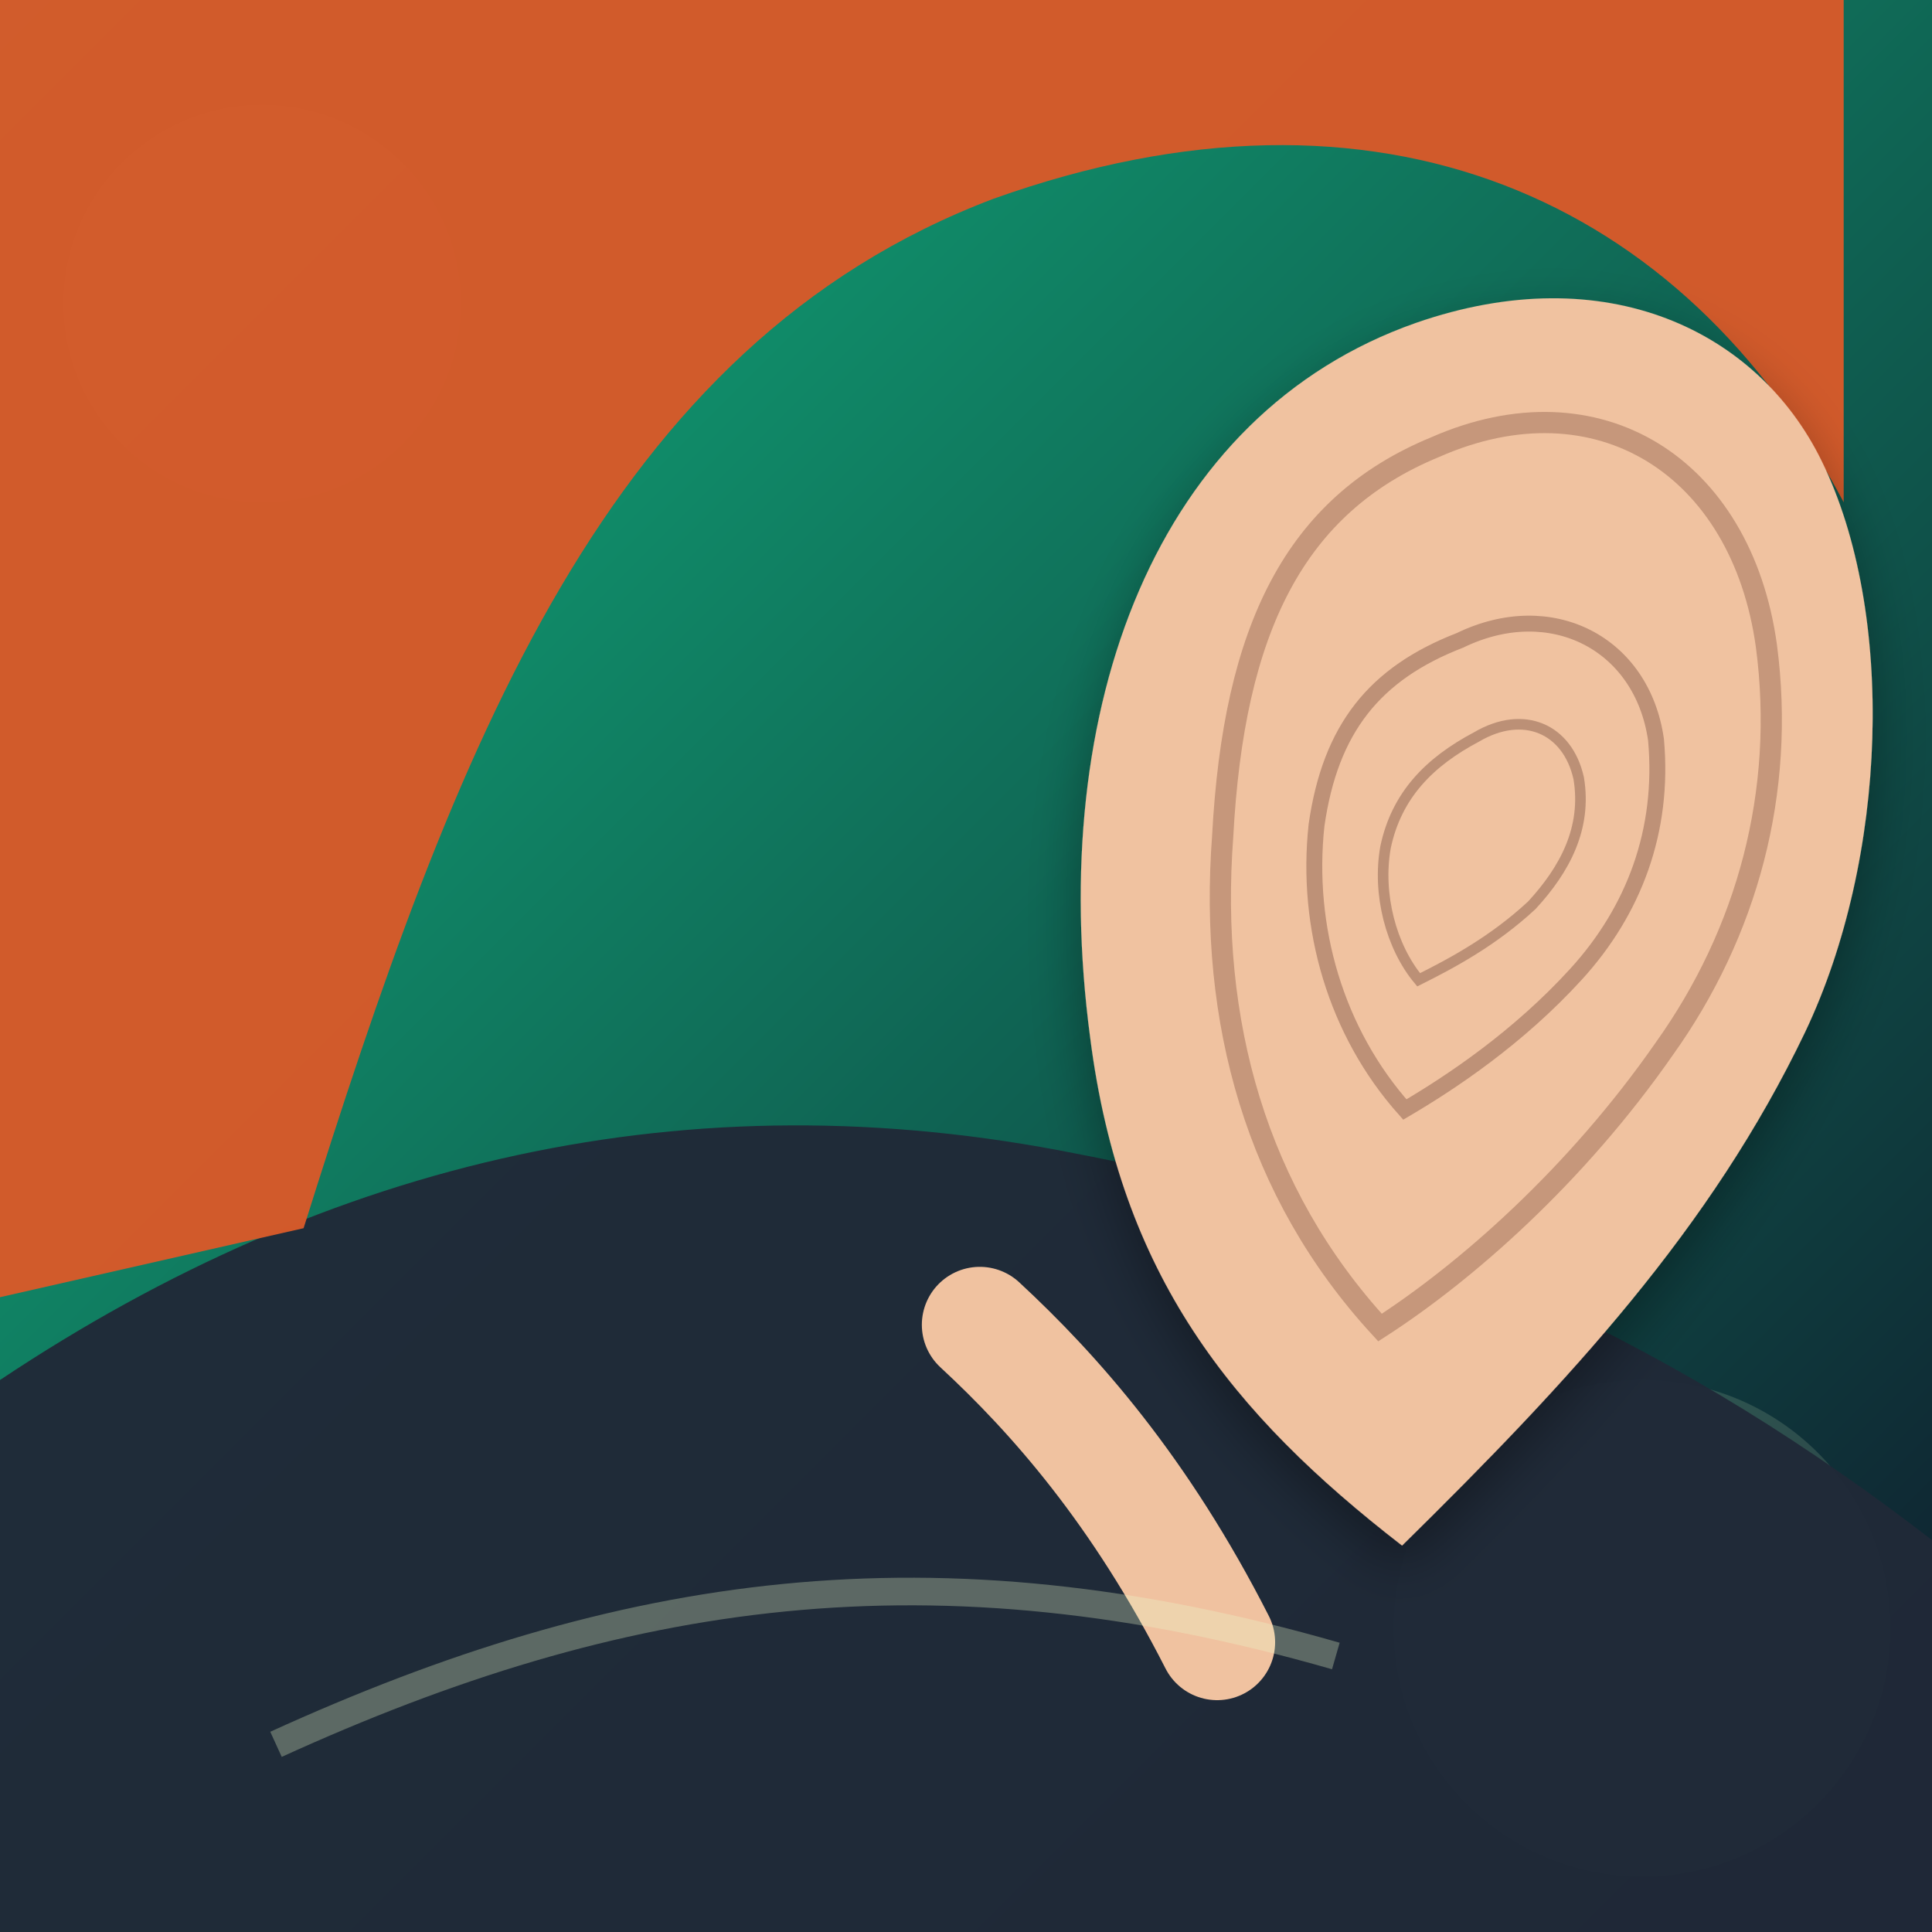
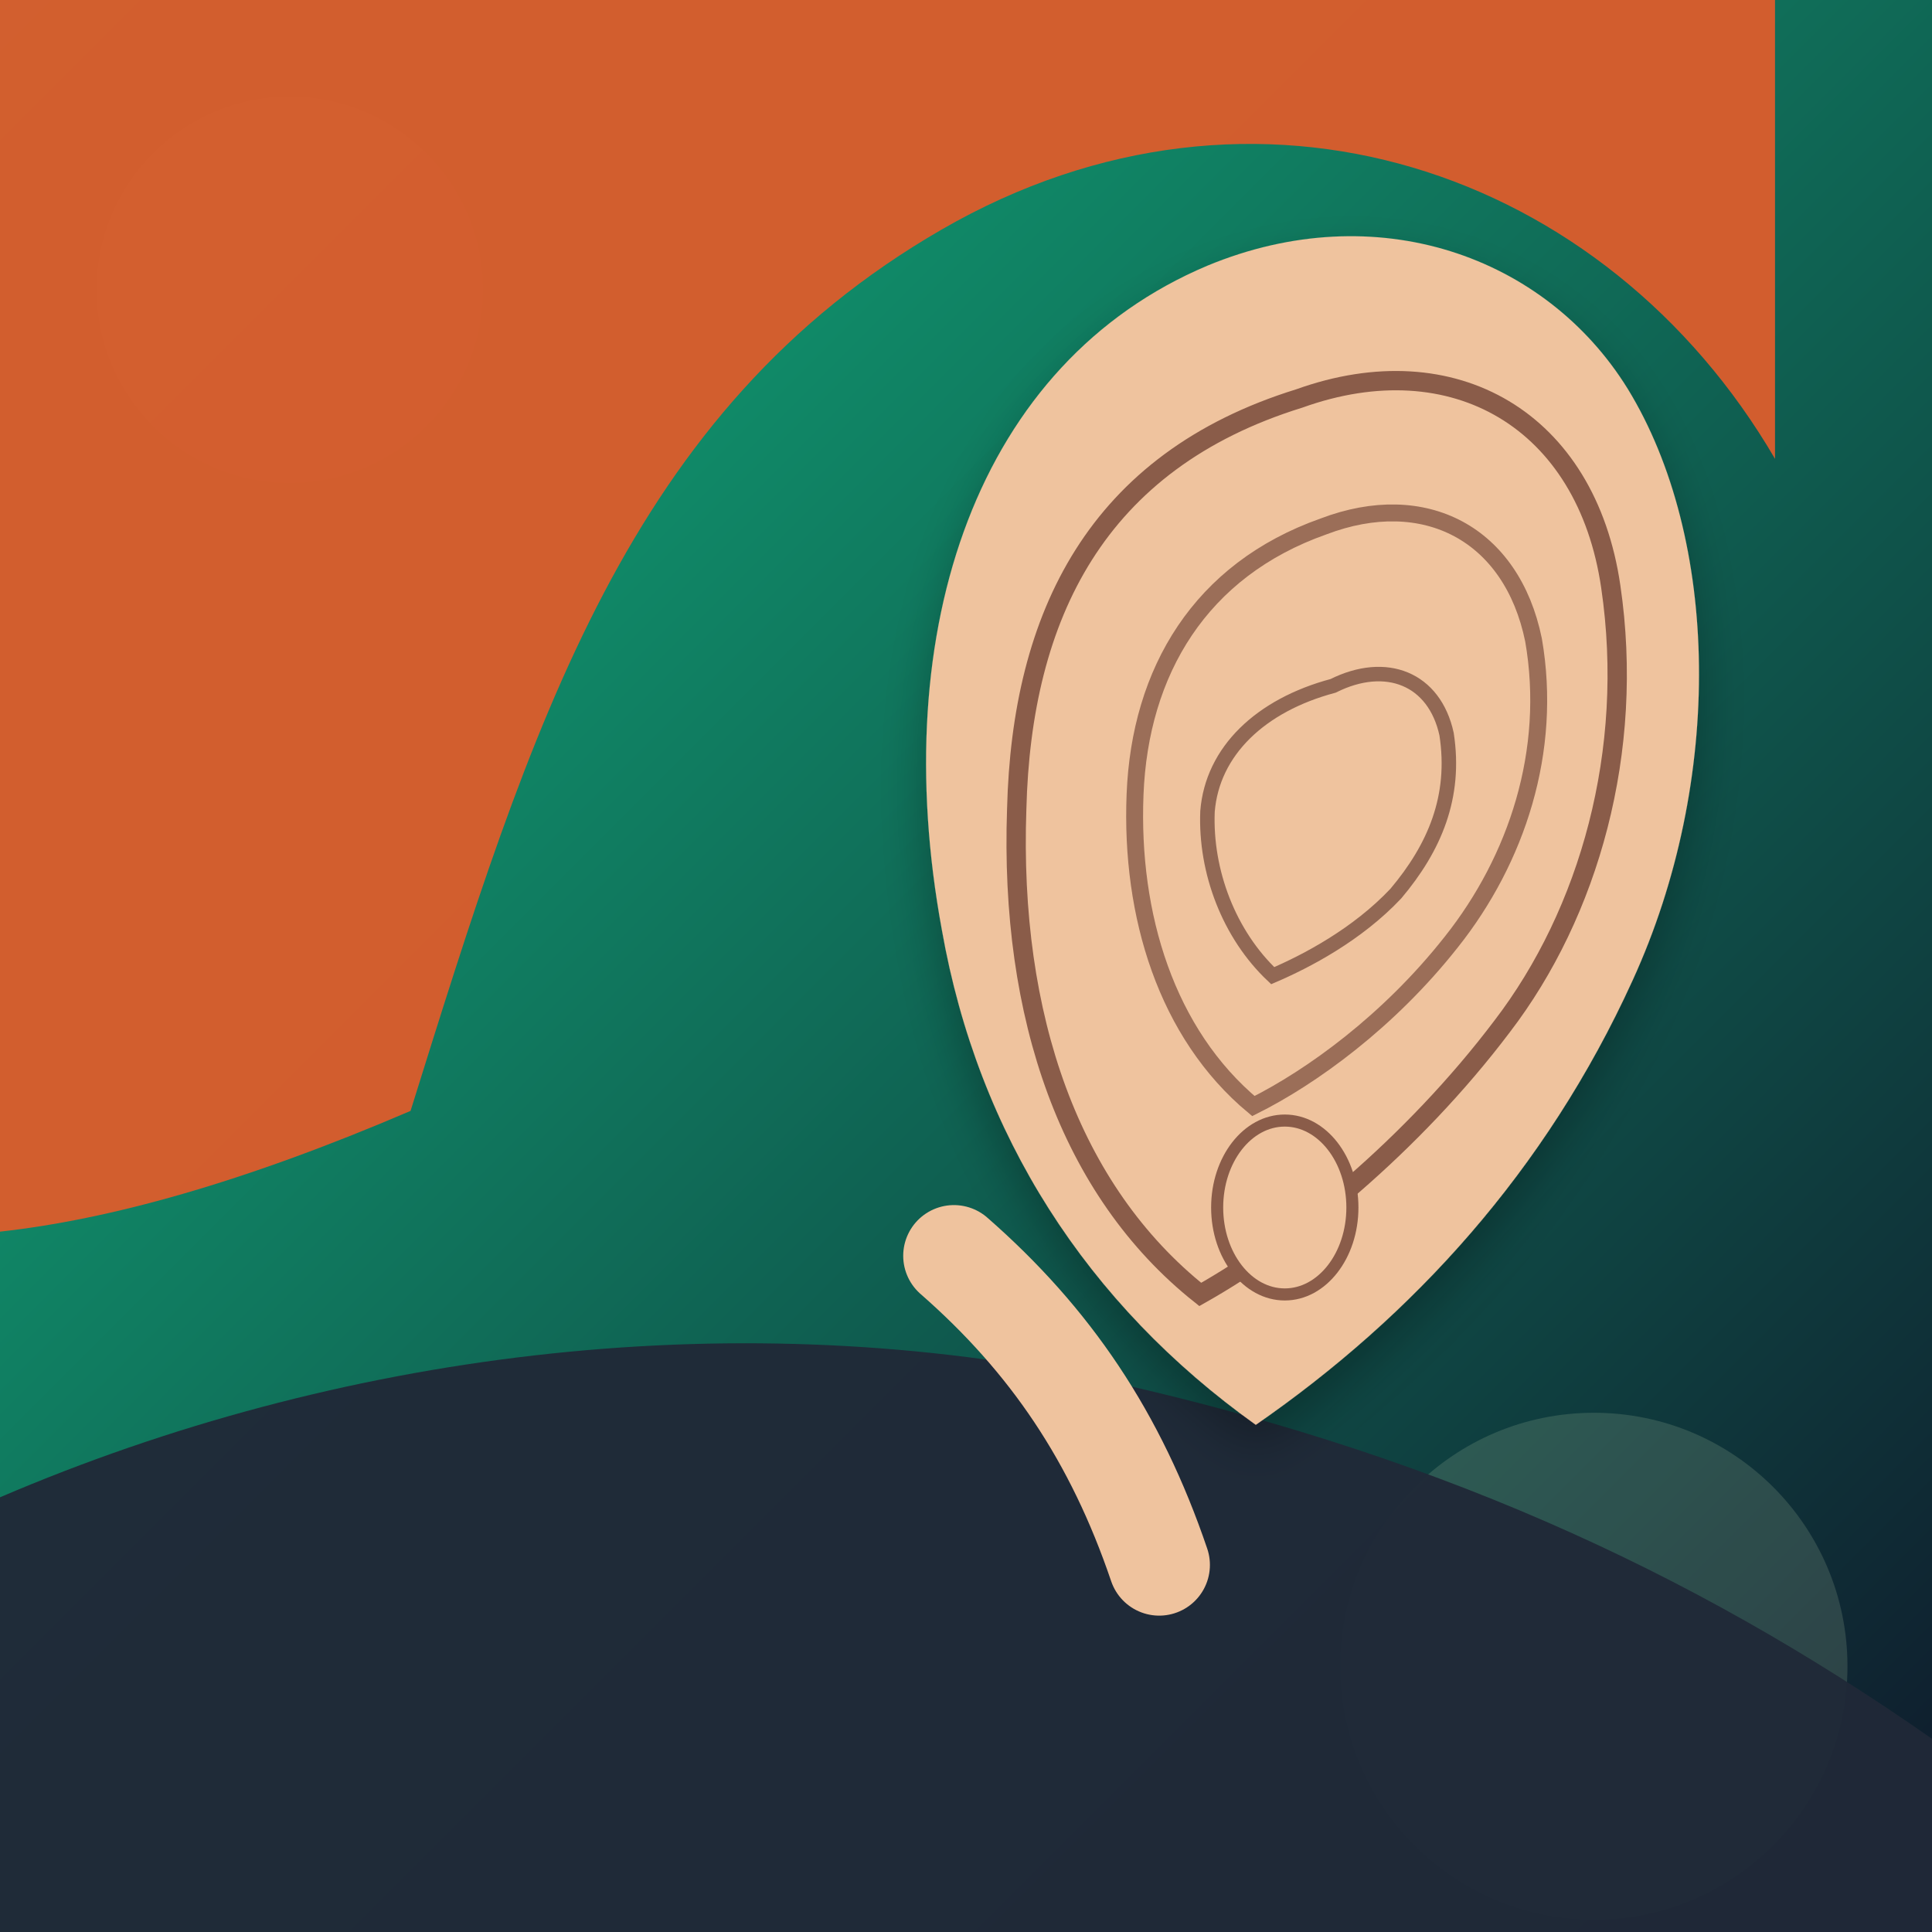
- <svg xmlns="http://www.w3.org/2000/svg" width="700" height="700" viewBox="0 0 700 700">
+ <svg xmlns="http://www.w3.org/2000/svg" width="800" height="800" viewBox="0 0 800 800">
  <defs>
-     <linearGradient id="g" x1="0" y1="0" x2="1" y2="1">
+     <linearGradient id="bg" x1="0" y1="0" x2="1" y2="1">
      <stop offset="0%" stop-color="#10b981" />
      <stop offset="100%" stop-color="#0f172a" />
    </linearGradient>
    <filter id="sh" x="-20%" y="-20%" width="140%" height="140%">
-       <feDropShadow dx="0" dy="8" stdDeviation="10" flood-opacity="0.35" />
+       <feDropShadow dx="0" dy="10" stdDeviation="10" flood-opacity="0.28" />
    </filter>
  </defs>
-   <rect width="700" height="700" fill="url(#g)" />
-   <circle cx="95" cy="110" r="72" fill="#ecfccb" opacity="0.20" />
-   <circle cx="595" cy="590" r="90" fill="#ecfccb" opacity="0.14" />
-   <path d="M0 500 C120 420 250 390 390 418 C515 442 612 490 700 558 L700 700 L0 700 Z" fill="#1f2937" opacity="0.96" />
-   <path d="M110 445 C165 270 220 125 360 72 C500 22 610 72 668 182 L668 0 L0 0 L0 470 Z" fill="#d55a2a" opacity="0.98" />
-   <path d="M508 560 C446 512 406 462 395 376 C379 256 419 150 513 117 C582 93 637 120 660 167 C687 222 684 311 654 374 C620 445 569 500 508 560 Z" fill="#f0c2a0" filter="url(#sh)" />
-   <path d="M520 162 C579 136 631 169 640 234 C647 287 633 338 603 380 C571 426 531 461 500 481 C455 432 438 370 443 303 C447 228 469 183 520 162 Z" fill="none" stroke="#9b6c55" stroke-width="7.68" opacity="0.50" />
-   <path d="M529 232 C562 216 595 233 600 268 C603 301 592 330 571 353 C550 376 526 392 509 402 C484 374 473 336 477 299 C482 264 498 244 529 232 Z" fill="none" stroke="#815444" stroke-width="5.76" opacity="0.45" />
-   <path d="M535 267 C552 257 568 264 572 282 C575 300 567 315 555 328 C541 341 526 349 514 355 C504 343 499 324 502 307 C506 288 518 276 535 267 Z" fill="none" stroke="#6e4638" stroke-width="3.84" opacity="0.40" />
-   <path d="M355 480 C382 505 413 540 441 595" fill="none" stroke="#f0c2a0" stroke-width="42" stroke-linecap="round" />
-   <path d="M100 632 C225 575 338 558 484 600" fill="none" stroke="#ecfccb" stroke-width="10" opacity="0.30" />
+   <rect width="800" height="800" fill="url(#bg)" />
+   <circle cx="120" cy="120" r="80" fill="#ecfccb" opacity="0.20" />
+   <circle cx="660" cy="690" r="105" fill="#ecfccb" opacity="0.14" />
+   <path d="M0 620 C140 560 300 540 450 570 C590 600 700 650 800 720 L800 800 L0 800 Z" fill="#1f2937" opacity="0.96" />
+   <path d="M170 460 C220 300 260 170 390 95 C520 20 665 70 735 190 L735 0 L0 0 L0 510 C45 505 100 490 170 460 Z" fill="#d65d2d" opacity="0.98" />
+   <path d="M520 590 C450 540 405 470 390 385 C367 260 405 150 500 110 C570 81 640 106 674 161 C712 223 714 323 676 406 C640 485 585 545 520 590 Z" fill="#efc39e" filter="url(#sh)" />
+   <path d="M538 165 C602 142 657 174 667 243 C677 311 658 378 622 425 C585 474 536 514 497 536 C443 493 418 421 421 335 C423 255 454 191 538 165 Z" fill="#efc39e" stroke="#8a5c49" stroke-width="8" />
+   <path d="M548 218 C590 202 626 221 635 265 C643 311 628 356 601 390 C575 423 543 446 519 458 C483 428 468 379 470 329 C472 278 497 236 548 218 Z" fill="none" stroke="#7a4d3d" stroke-width="7" opacity="0.72" />
+   <path d="M552 284 C574 273 594 281 599 304 C603 330 594 351 578 370 C562 387 541 398 527 404 C509 387 499 361 500 336 C502 311 522 292 552 284 Z" fill="none" stroke="#6b4235" stroke-width="6" opacity="0.7" />
+   <ellipse cx="532" cy="500" rx="28" ry="36" fill="#efc39e" stroke="#8a5c49" stroke-width="5" />
+   <path d="M395 520 C435 555 462 595 480 648" fill="none" stroke="#efc39e" stroke-width="42" stroke-linecap="round" />
</svg>
